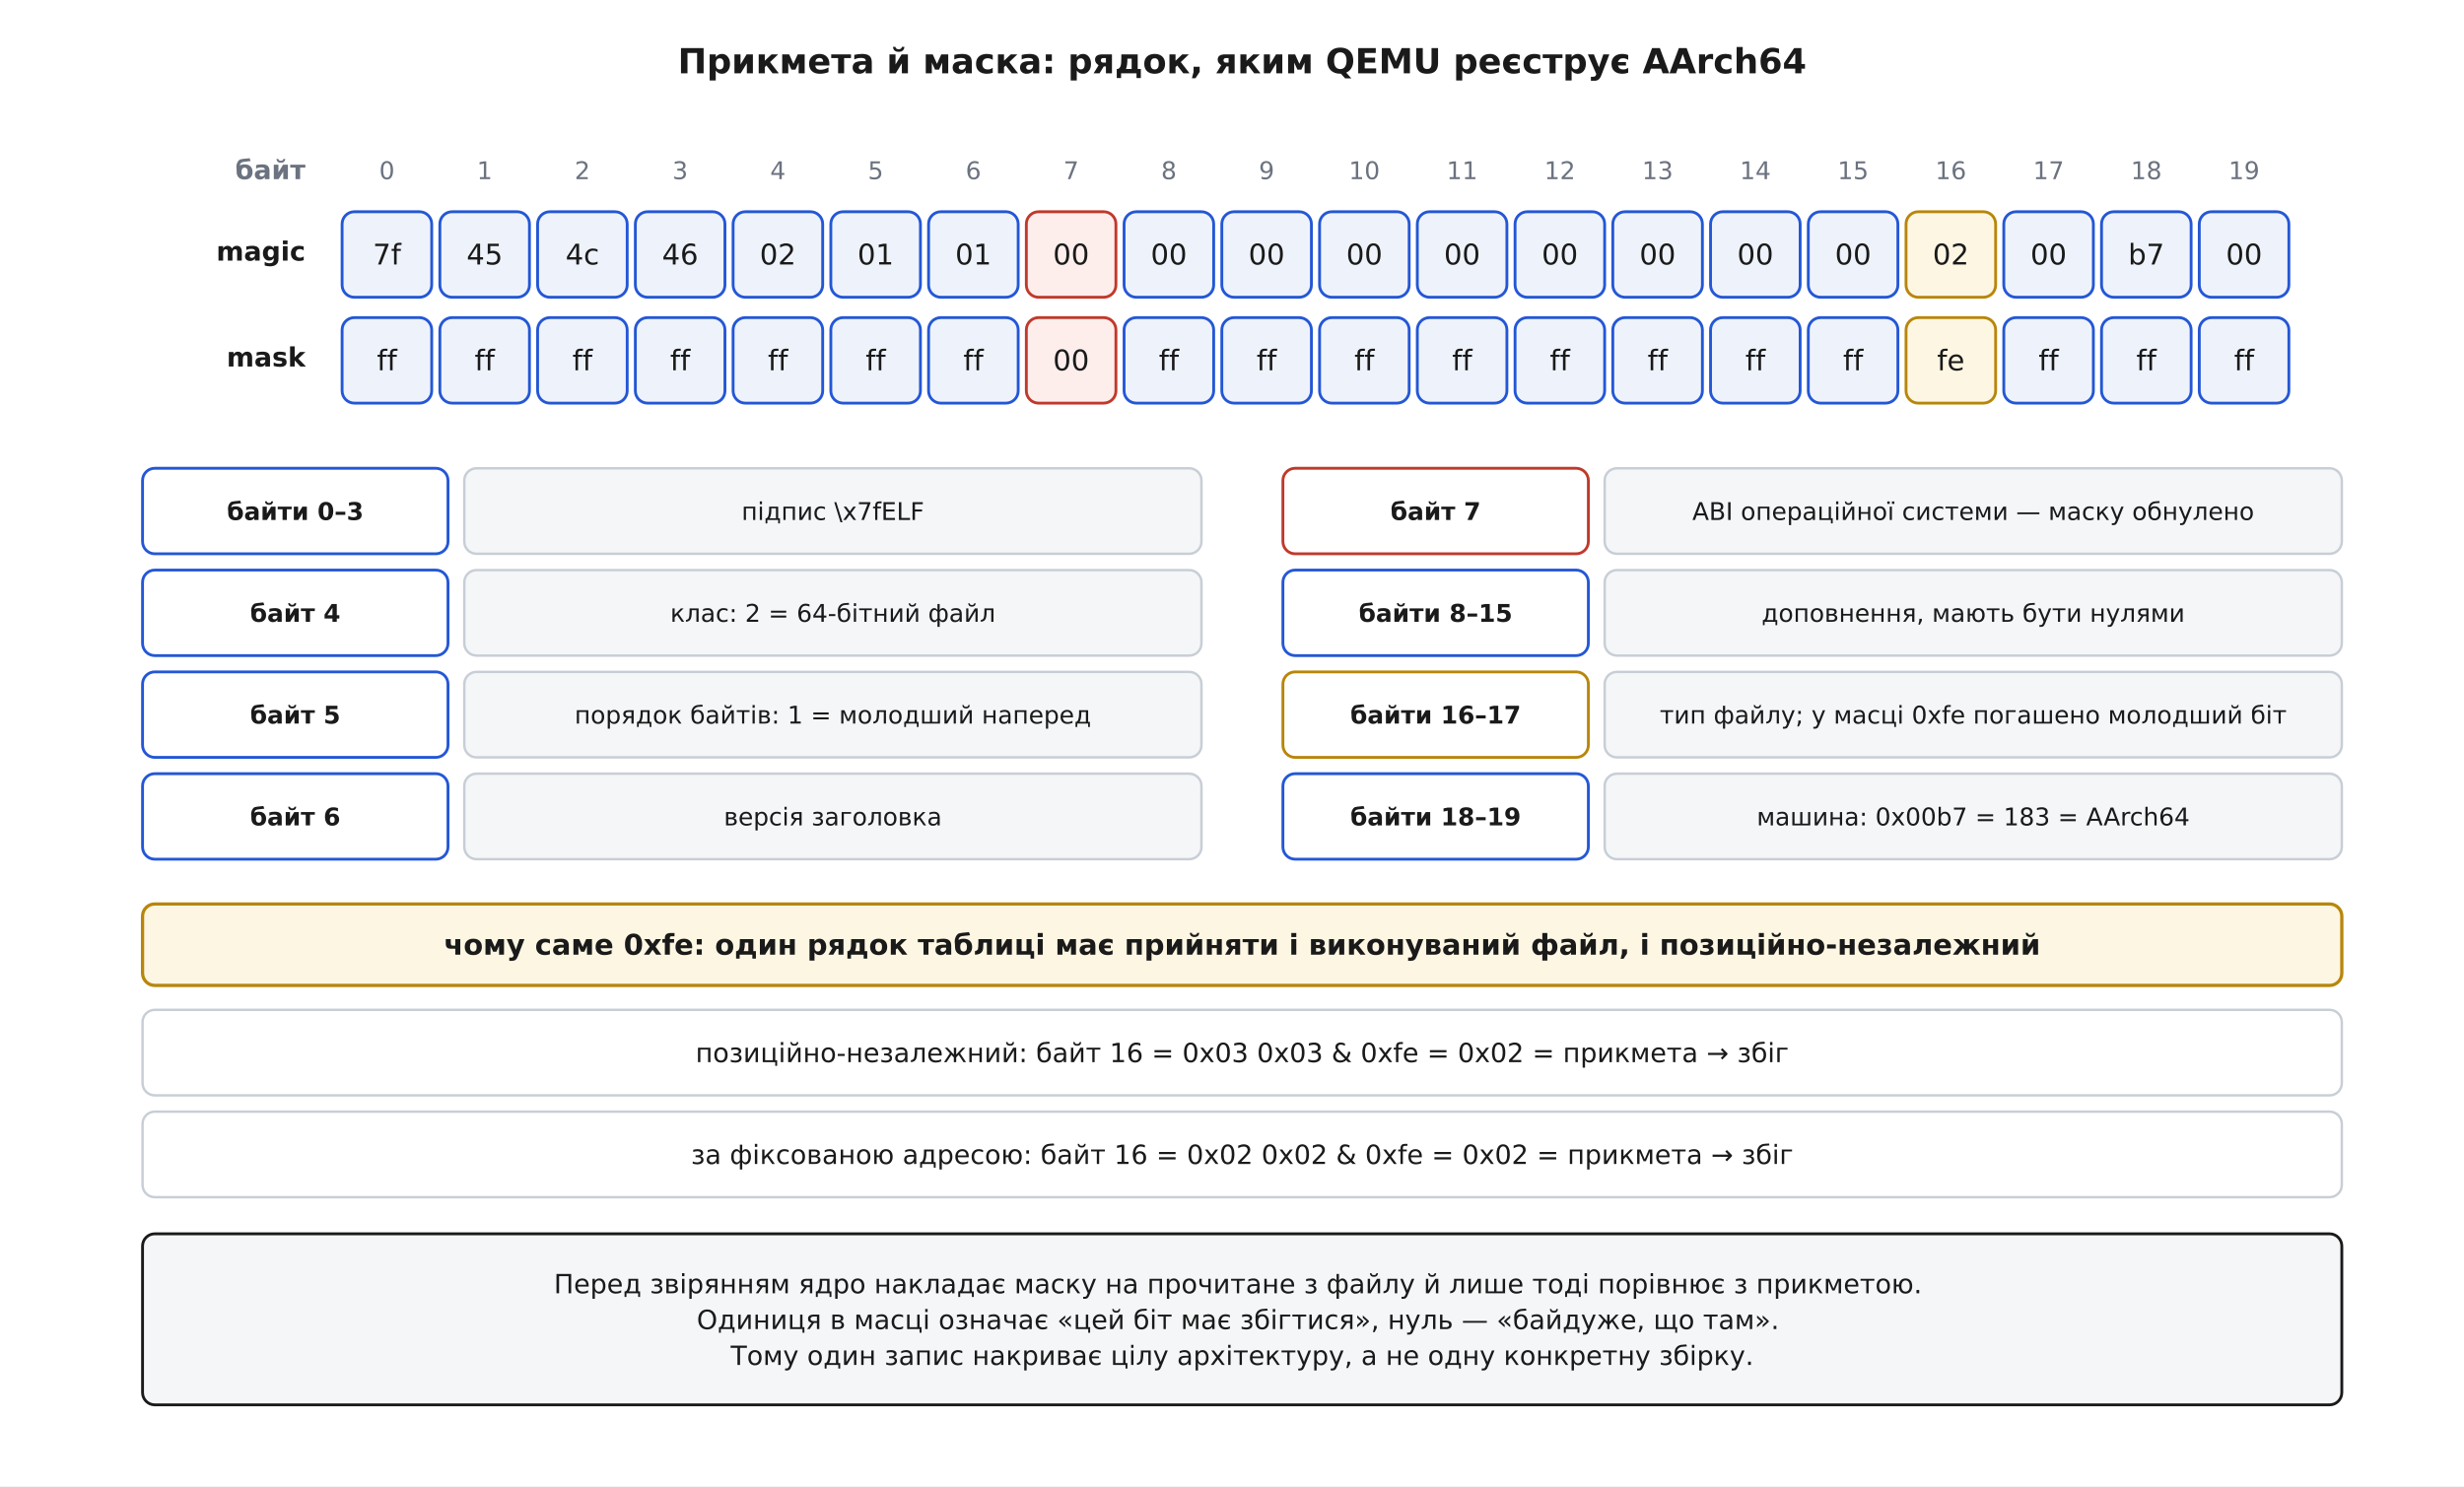
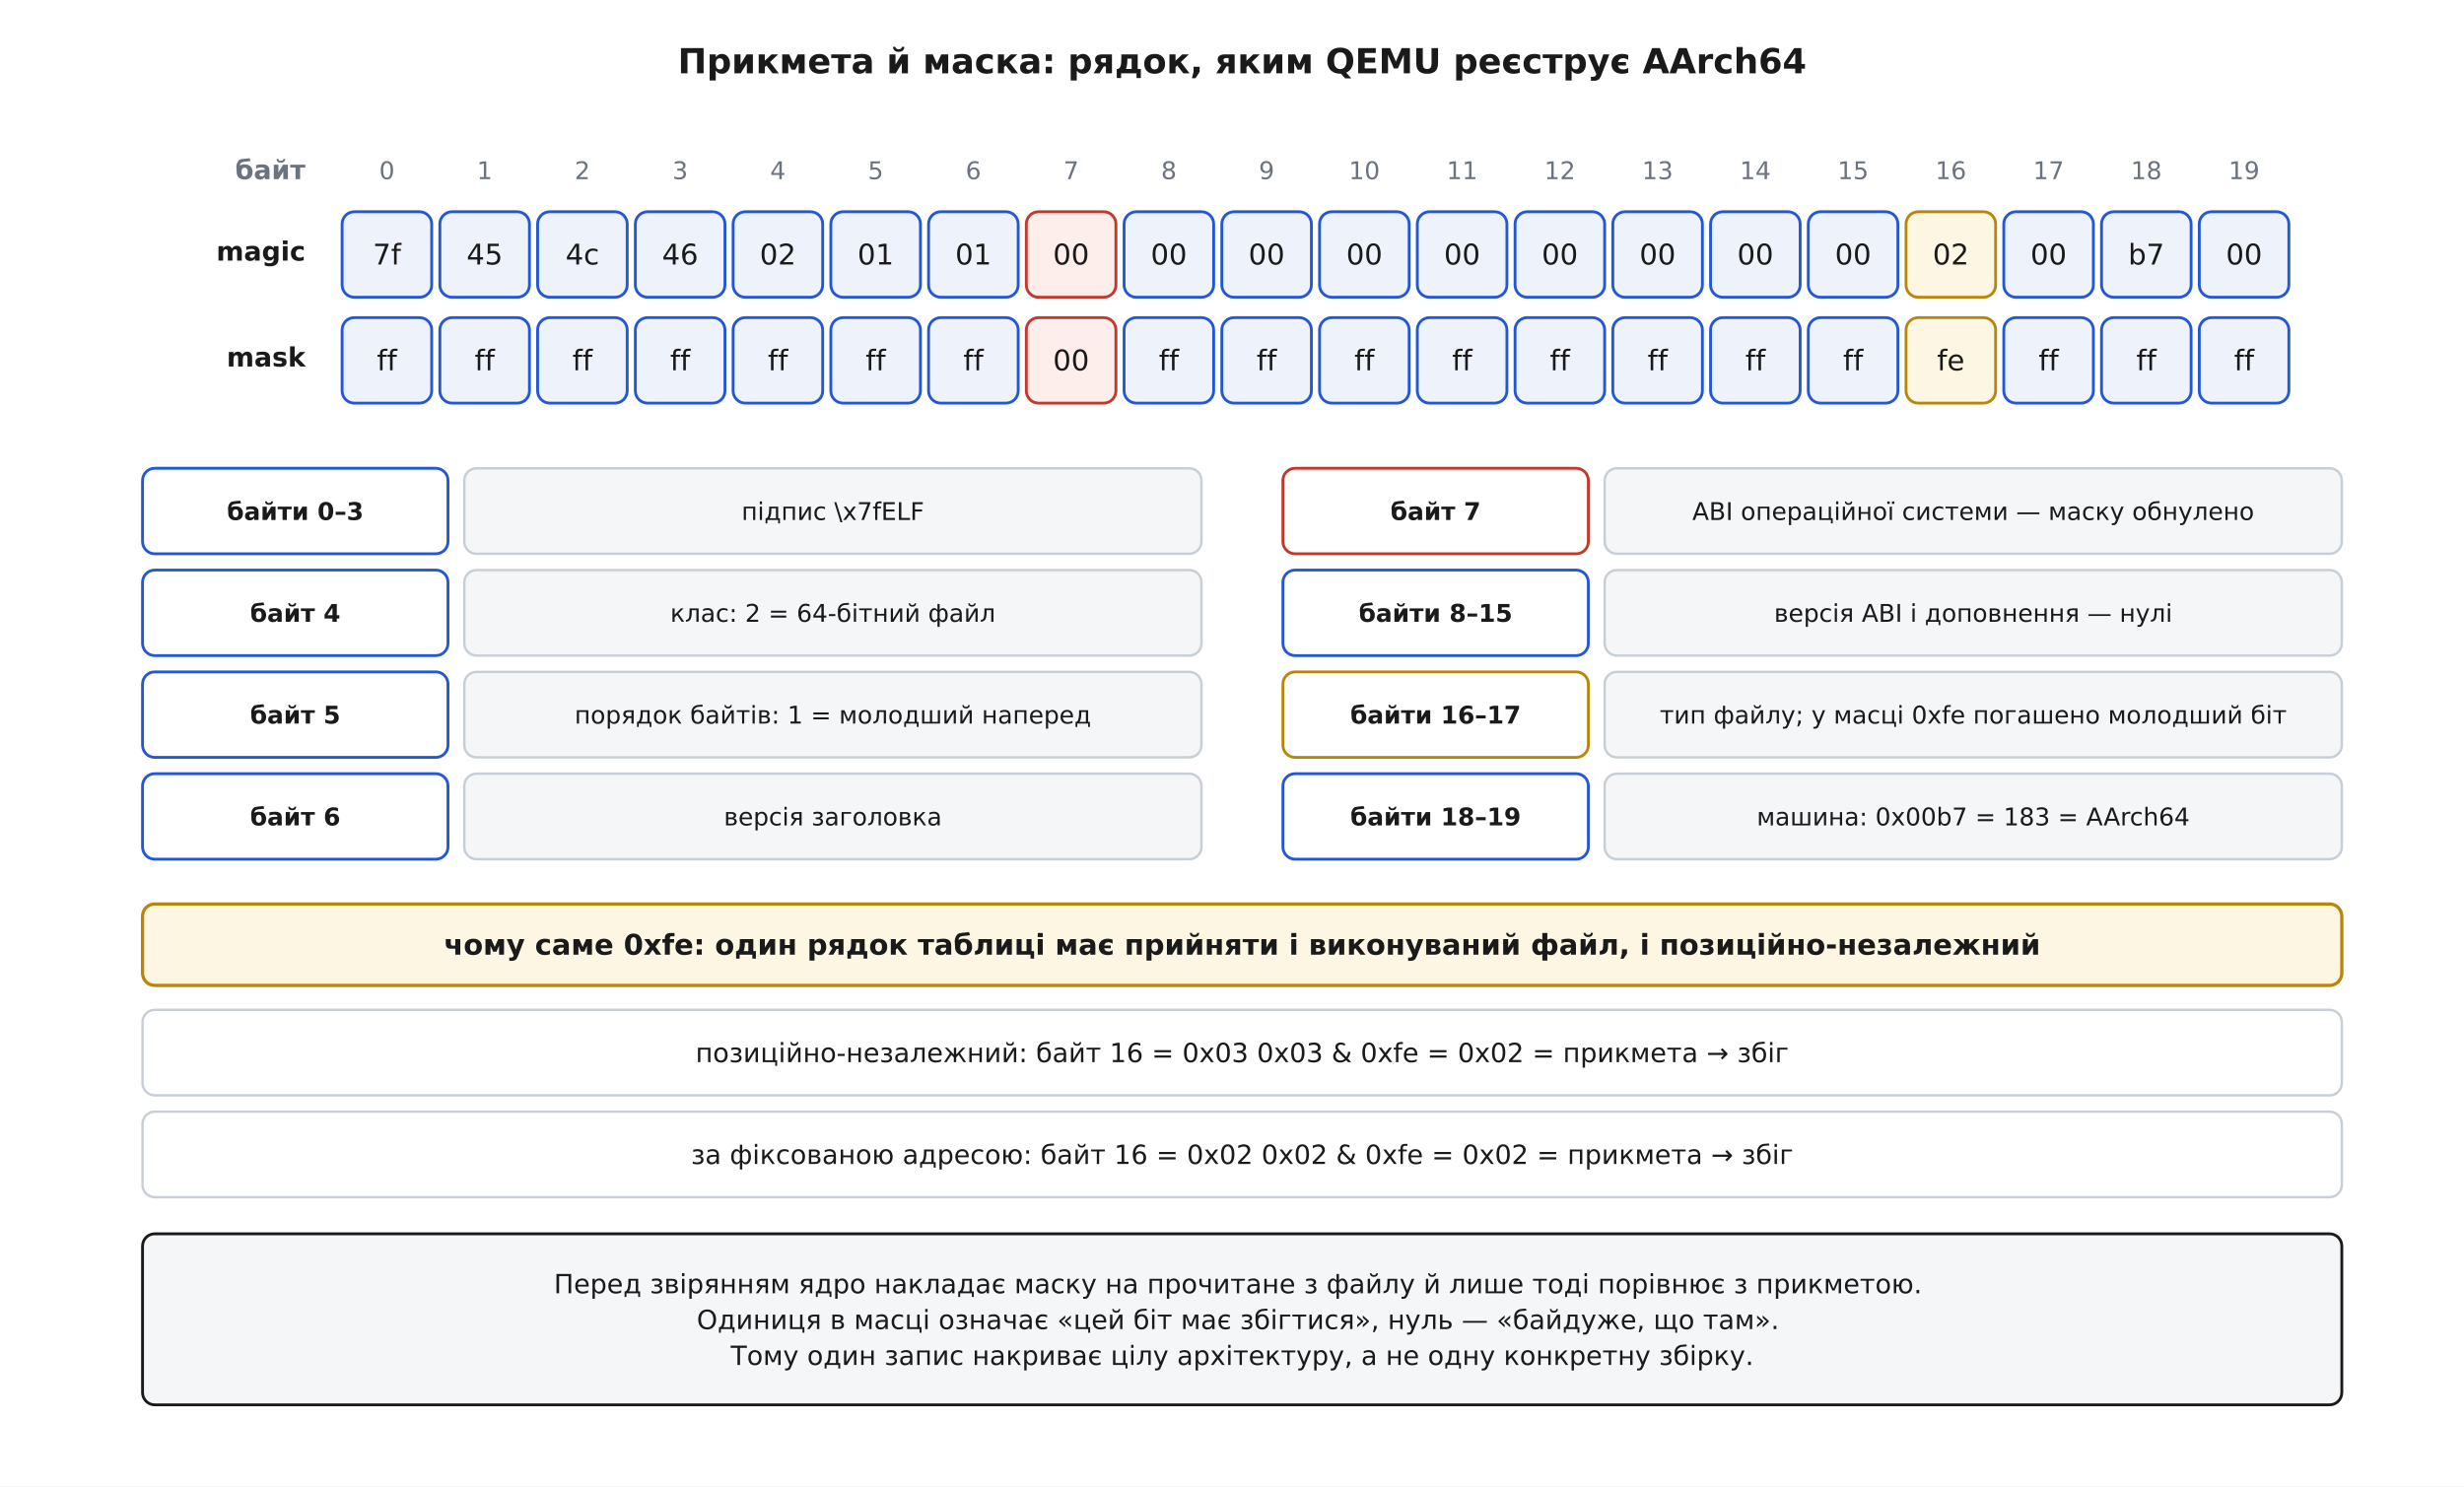
<svg xmlns="http://www.w3.org/2000/svg" viewBox="-10 -10 1210 730" font-family="'Segoe UI', 'DejaVu Sans', Arial, sans-serif">
  <rect x="-10" y="-10" width="1210" height="730" fill="#ffffff" />
  <defs>
    <marker id="arrow" viewBox="0 0 10 10" refX="9" refY="5" markerWidth="7" markerHeight="7" orient="auto-start-reverse">
      <path d="M0 0 L10 5 L0 10 z" fill="#333333" />
    </marker>
  </defs>
  <text x="600.0" y="26.0" font-family="'Segoe UI', 'DejaVu Sans', Arial, sans-serif" font-size="17" fill="#1a1a1a" text-anchor="middle" font-weight="700">Прикмета й маска: рядок, яким QEMU реєструє AArch64</text>
  <text x="140.0" y="78.0" font-family="'Segoe UI', 'DejaVu Sans', Arial, sans-serif" font-size="13" fill="#6b7280" text-anchor="end" font-weight="700">байт</text>
  <text x="180.0" y="78.0" font-family="'Segoe UI', 'DejaVu Sans', Arial, sans-serif" font-size="12" fill="#6b7280" text-anchor="middle">0</text>
  <text x="228.0" y="78.0" font-family="'Segoe UI', 'DejaVu Sans', Arial, sans-serif" font-size="12" fill="#6b7280" text-anchor="middle">1</text>
  <text x="276.0" y="78.0" font-family="'Segoe UI', 'DejaVu Sans', Arial, sans-serif" font-size="12" fill="#6b7280" text-anchor="middle">2</text>
  <text x="324.0" y="78.0" font-family="'Segoe UI', 'DejaVu Sans', Arial, sans-serif" font-size="12" fill="#6b7280" text-anchor="middle">3</text>
  <text x="372.0" y="78.0" font-family="'Segoe UI', 'DejaVu Sans', Arial, sans-serif" font-size="12" fill="#6b7280" text-anchor="middle">4</text>
  <text x="420.0" y="78.0" font-family="'Segoe UI', 'DejaVu Sans', Arial, sans-serif" font-size="12" fill="#6b7280" text-anchor="middle">5</text>
  <text x="468.0" y="78.0" font-family="'Segoe UI', 'DejaVu Sans', Arial, sans-serif" font-size="12" fill="#6b7280" text-anchor="middle">6</text>
  <text x="516.0" y="78.0" font-family="'Segoe UI', 'DejaVu Sans', Arial, sans-serif" font-size="12" fill="#6b7280" text-anchor="middle">7</text>
  <text x="564.0" y="78.0" font-family="'Segoe UI', 'DejaVu Sans', Arial, sans-serif" font-size="12" fill="#6b7280" text-anchor="middle">8</text>
  <text x="612.0" y="78.0" font-family="'Segoe UI', 'DejaVu Sans', Arial, sans-serif" font-size="12" fill="#6b7280" text-anchor="middle">9</text>
  <text x="660.0" y="78.0" font-family="'Segoe UI', 'DejaVu Sans', Arial, sans-serif" font-size="12" fill="#6b7280" text-anchor="middle">10</text>
  <text x="708.0" y="78.0" font-family="'Segoe UI', 'DejaVu Sans', Arial, sans-serif" font-size="12" fill="#6b7280" text-anchor="middle">11</text>
  <text x="756.0" y="78.0" font-family="'Segoe UI', 'DejaVu Sans', Arial, sans-serif" font-size="12" fill="#6b7280" text-anchor="middle">12</text>
  <text x="804.0" y="78.0" font-family="'Segoe UI', 'DejaVu Sans', Arial, sans-serif" font-size="12" fill="#6b7280" text-anchor="middle">13</text>
  <text x="852.0" y="78.0" font-family="'Segoe UI', 'DejaVu Sans', Arial, sans-serif" font-size="12" fill="#6b7280" text-anchor="middle">14</text>
  <text x="900.0" y="78.0" font-family="'Segoe UI', 'DejaVu Sans', Arial, sans-serif" font-size="12" fill="#6b7280" text-anchor="middle">15</text>
  <text x="948.0" y="78.0" font-family="'Segoe UI', 'DejaVu Sans', Arial, sans-serif" font-size="12" fill="#6b7280" text-anchor="middle">16</text>
  <text x="996.0" y="78.0" font-family="'Segoe UI', 'DejaVu Sans', Arial, sans-serif" font-size="12" fill="#6b7280" text-anchor="middle">17</text>
  <text x="1044.0" y="78.0" font-family="'Segoe UI', 'DejaVu Sans', Arial, sans-serif" font-size="12" fill="#6b7280" text-anchor="middle">18</text>
  <text x="1092.0" y="78.0" font-family="'Segoe UI', 'DejaVu Sans', Arial, sans-serif" font-size="12" fill="#6b7280" text-anchor="middle">19</text>
  <text x="140.0" y="118.0" font-family="'Segoe UI', 'DejaVu Sans', Arial, sans-serif" font-size="13" fill="#1a1a1a" text-anchor="end" font-weight="700">magic</text>
  <rect x="158.0" y="94.0" width="44.0" height="42.0" rx="6" fill="#eef3fb" stroke="#2457d6" stroke-width="1.4" />
  <text x="180.0" y="119.9" font-family="'Segoe UI', 'DejaVu Sans', Arial, sans-serif" font-size="14" fill="#1a1a1a" text-anchor="middle">
    <tspan x="180.0" dy="0.0">7f</tspan>
  </text>
  <rect x="206.0" y="94.0" width="44.0" height="42.0" rx="6" fill="#eef3fb" stroke="#2457d6" stroke-width="1.4" />
  <text x="228.0" y="119.9" font-family="'Segoe UI', 'DejaVu Sans', Arial, sans-serif" font-size="14" fill="#1a1a1a" text-anchor="middle">
    <tspan x="228.0" dy="0.0">45</tspan>
  </text>
  <rect x="254.0" y="94.0" width="44.0" height="42.0" rx="6" fill="#eef3fb" stroke="#2457d6" stroke-width="1.4" />
  <text x="276.0" y="119.9" font-family="'Segoe UI', 'DejaVu Sans', Arial, sans-serif" font-size="14" fill="#1a1a1a" text-anchor="middle">
    <tspan x="276.0" dy="0.0">4c</tspan>
  </text>
  <rect x="302.0" y="94.0" width="44.0" height="42.0" rx="6" fill="#eef3fb" stroke="#2457d6" stroke-width="1.4" />
  <text x="324.0" y="119.9" font-family="'Segoe UI', 'DejaVu Sans', Arial, sans-serif" font-size="14" fill="#1a1a1a" text-anchor="middle">
    <tspan x="324.0" dy="0.0">46</tspan>
  </text>
  <rect x="350.0" y="94.0" width="44.0" height="42.0" rx="6" fill="#eef3fb" stroke="#2457d6" stroke-width="1.4" />
  <text x="372.0" y="119.9" font-family="'Segoe UI', 'DejaVu Sans', Arial, sans-serif" font-size="14" fill="#1a1a1a" text-anchor="middle">
    <tspan x="372.0" dy="0.0">02</tspan>
  </text>
  <rect x="398.0" y="94.0" width="44.0" height="42.0" rx="6" fill="#eef3fb" stroke="#2457d6" stroke-width="1.4" />
  <text x="420.0" y="119.9" font-family="'Segoe UI', 'DejaVu Sans', Arial, sans-serif" font-size="14" fill="#1a1a1a" text-anchor="middle">
    <tspan x="420.0" dy="0.0">01</tspan>
  </text>
  <rect x="446.0" y="94.0" width="44.0" height="42.0" rx="6" fill="#eef3fb" stroke="#2457d6" stroke-width="1.4" />
  <text x="468.0" y="119.9" font-family="'Segoe UI', 'DejaVu Sans', Arial, sans-serif" font-size="14" fill="#1a1a1a" text-anchor="middle">
    <tspan x="468.0" dy="0.0">01</tspan>
  </text>
  <rect x="494.0" y="94.0" width="44.0" height="42.0" rx="6" fill="#fdeeec" stroke="#c0392b" stroke-width="1.4" />
  <text x="516.0" y="119.9" font-family="'Segoe UI', 'DejaVu Sans', Arial, sans-serif" font-size="14" fill="#1a1a1a" text-anchor="middle">
    <tspan x="516.0" dy="0.0">00</tspan>
  </text>
  <rect x="542.0" y="94.0" width="44.0" height="42.0" rx="6" fill="#eef3fb" stroke="#2457d6" stroke-width="1.4" />
  <text x="564.0" y="119.9" font-family="'Segoe UI', 'DejaVu Sans', Arial, sans-serif" font-size="14" fill="#1a1a1a" text-anchor="middle">
    <tspan x="564.0" dy="0.0">00</tspan>
  </text>
  <rect x="590.0" y="94.0" width="44.0" height="42.0" rx="6" fill="#eef3fb" stroke="#2457d6" stroke-width="1.4" />
  <text x="612.0" y="119.9" font-family="'Segoe UI', 'DejaVu Sans', Arial, sans-serif" font-size="14" fill="#1a1a1a" text-anchor="middle">
    <tspan x="612.0" dy="0.0">00</tspan>
  </text>
  <rect x="638.0" y="94.0" width="44.0" height="42.0" rx="6" fill="#eef3fb" stroke="#2457d6" stroke-width="1.4" />
  <text x="660.0" y="119.9" font-family="'Segoe UI', 'DejaVu Sans', Arial, sans-serif" font-size="14" fill="#1a1a1a" text-anchor="middle">
    <tspan x="660.0" dy="0.0">00</tspan>
  </text>
  <rect x="686.0" y="94.0" width="44.0" height="42.0" rx="6" fill="#eef3fb" stroke="#2457d6" stroke-width="1.4" />
  <text x="708.0" y="119.9" font-family="'Segoe UI', 'DejaVu Sans', Arial, sans-serif" font-size="14" fill="#1a1a1a" text-anchor="middle">
    <tspan x="708.0" dy="0.0">00</tspan>
  </text>
  <rect x="734.0" y="94.0" width="44.0" height="42.0" rx="6" fill="#eef3fb" stroke="#2457d6" stroke-width="1.4" />
  <text x="756.0" y="119.9" font-family="'Segoe UI', 'DejaVu Sans', Arial, sans-serif" font-size="14" fill="#1a1a1a" text-anchor="middle">
    <tspan x="756.0" dy="0.0">00</tspan>
  </text>
  <rect x="782.0" y="94.0" width="44.0" height="42.0" rx="6" fill="#eef3fb" stroke="#2457d6" stroke-width="1.4" />
  <text x="804.0" y="119.9" font-family="'Segoe UI', 'DejaVu Sans', Arial, sans-serif" font-size="14" fill="#1a1a1a" text-anchor="middle">
    <tspan x="804.0" dy="0.0">00</tspan>
  </text>
  <rect x="830.0" y="94.0" width="44.0" height="42.0" rx="6" fill="#eef3fb" stroke="#2457d6" stroke-width="1.4" />
  <text x="852.0" y="119.9" font-family="'Segoe UI', 'DejaVu Sans', Arial, sans-serif" font-size="14" fill="#1a1a1a" text-anchor="middle">
    <tspan x="852.0" dy="0.0">00</tspan>
  </text>
  <rect x="878.0" y="94.0" width="44.0" height="42.0" rx="6" fill="#eef3fb" stroke="#2457d6" stroke-width="1.4" />
  <text x="900.0" y="119.9" font-family="'Segoe UI', 'DejaVu Sans', Arial, sans-serif" font-size="14" fill="#1a1a1a" text-anchor="middle">
    <tspan x="900.0" dy="0.0">00</tspan>
  </text>
  <rect x="926.0" y="94.0" width="44.0" height="42.0" rx="6" fill="#fdf6e3" stroke="#b8860b" stroke-width="1.4" />
  <text x="948.0" y="119.9" font-family="'Segoe UI', 'DejaVu Sans', Arial, sans-serif" font-size="14" fill="#1a1a1a" text-anchor="middle">
    <tspan x="948.0" dy="0.0">02</tspan>
  </text>
  <rect x="974.0" y="94.0" width="44.0" height="42.0" rx="6" fill="#eef3fb" stroke="#2457d6" stroke-width="1.4" />
  <text x="996.0" y="119.9" font-family="'Segoe UI', 'DejaVu Sans', Arial, sans-serif" font-size="14" fill="#1a1a1a" text-anchor="middle">
    <tspan x="996.0" dy="0.0">00</tspan>
  </text>
  <rect x="1022.0" y="94.0" width="44.0" height="42.0" rx="6" fill="#eef3fb" stroke="#2457d6" stroke-width="1.4" />
  <text x="1044.0" y="119.9" font-family="'Segoe UI', 'DejaVu Sans', Arial, sans-serif" font-size="14" fill="#1a1a1a" text-anchor="middle">
    <tspan x="1044.0" dy="0.0">b7</tspan>
  </text>
  <rect x="1070.0" y="94.0" width="44.0" height="42.0" rx="6" fill="#eef3fb" stroke="#2457d6" stroke-width="1.4" />
  <text x="1092.0" y="119.9" font-family="'Segoe UI', 'DejaVu Sans', Arial, sans-serif" font-size="14" fill="#1a1a1a" text-anchor="middle">
    <tspan x="1092.0" dy="0.0">00</tspan>
  </text>
  <text x="140.0" y="170.0" font-family="'Segoe UI', 'DejaVu Sans', Arial, sans-serif" font-size="13" fill="#1a1a1a" text-anchor="end" font-weight="700">mask</text>
  <rect x="158.0" y="146.0" width="44.0" height="42.0" rx="6" fill="#eef3fb" stroke="#2457d6" stroke-width="1.4" />
  <text x="180.0" y="171.9" font-family="'Segoe UI', 'DejaVu Sans', Arial, sans-serif" font-size="14" fill="#1a1a1a" text-anchor="middle">
    <tspan x="180.0" dy="0.0">ff</tspan>
  </text>
  <rect x="206.0" y="146.0" width="44.0" height="42.0" rx="6" fill="#eef3fb" stroke="#2457d6" stroke-width="1.4" />
  <text x="228.0" y="171.9" font-family="'Segoe UI', 'DejaVu Sans', Arial, sans-serif" font-size="14" fill="#1a1a1a" text-anchor="middle">
    <tspan x="228.0" dy="0.0">ff</tspan>
  </text>
  <rect x="254.0" y="146.0" width="44.0" height="42.0" rx="6" fill="#eef3fb" stroke="#2457d6" stroke-width="1.4" />
  <text x="276.0" y="171.9" font-family="'Segoe UI', 'DejaVu Sans', Arial, sans-serif" font-size="14" fill="#1a1a1a" text-anchor="middle">
    <tspan x="276.0" dy="0.0">ff</tspan>
  </text>
  <rect x="302.0" y="146.0" width="44.0" height="42.0" rx="6" fill="#eef3fb" stroke="#2457d6" stroke-width="1.4" />
  <text x="324.0" y="171.9" font-family="'Segoe UI', 'DejaVu Sans', Arial, sans-serif" font-size="14" fill="#1a1a1a" text-anchor="middle">
    <tspan x="324.0" dy="0.0">ff</tspan>
  </text>
  <rect x="350.0" y="146.0" width="44.0" height="42.0" rx="6" fill="#eef3fb" stroke="#2457d6" stroke-width="1.4" />
  <text x="372.0" y="171.9" font-family="'Segoe UI', 'DejaVu Sans', Arial, sans-serif" font-size="14" fill="#1a1a1a" text-anchor="middle">
    <tspan x="372.0" dy="0.0">ff</tspan>
  </text>
  <rect x="398.0" y="146.0" width="44.0" height="42.0" rx="6" fill="#eef3fb" stroke="#2457d6" stroke-width="1.4" />
  <text x="420.0" y="171.9" font-family="'Segoe UI', 'DejaVu Sans', Arial, sans-serif" font-size="14" fill="#1a1a1a" text-anchor="middle">
    <tspan x="420.0" dy="0.0">ff</tspan>
  </text>
  <rect x="446.0" y="146.0" width="44.0" height="42.0" rx="6" fill="#eef3fb" stroke="#2457d6" stroke-width="1.4" />
  <text x="468.0" y="171.9" font-family="'Segoe UI', 'DejaVu Sans', Arial, sans-serif" font-size="14" fill="#1a1a1a" text-anchor="middle">
    <tspan x="468.0" dy="0.0">ff</tspan>
  </text>
  <rect x="494.0" y="146.0" width="44.0" height="42.0" rx="6" fill="#fdeeec" stroke="#c0392b" stroke-width="1.4" />
  <text x="516.0" y="171.9" font-family="'Segoe UI', 'DejaVu Sans', Arial, sans-serif" font-size="14" fill="#1a1a1a" text-anchor="middle">
    <tspan x="516.0" dy="0.0">00</tspan>
  </text>
  <rect x="542.0" y="146.0" width="44.0" height="42.0" rx="6" fill="#eef3fb" stroke="#2457d6" stroke-width="1.4" />
  <text x="564.0" y="171.9" font-family="'Segoe UI', 'DejaVu Sans', Arial, sans-serif" font-size="14" fill="#1a1a1a" text-anchor="middle">
    <tspan x="564.0" dy="0.0">ff</tspan>
  </text>
  <rect x="590.0" y="146.0" width="44.0" height="42.0" rx="6" fill="#eef3fb" stroke="#2457d6" stroke-width="1.4" />
  <text x="612.0" y="171.9" font-family="'Segoe UI', 'DejaVu Sans', Arial, sans-serif" font-size="14" fill="#1a1a1a" text-anchor="middle">
    <tspan x="612.0" dy="0.0">ff</tspan>
  </text>
  <rect x="638.0" y="146.0" width="44.0" height="42.0" rx="6" fill="#eef3fb" stroke="#2457d6" stroke-width="1.4" />
  <text x="660.0" y="171.9" font-family="'Segoe UI', 'DejaVu Sans', Arial, sans-serif" font-size="14" fill="#1a1a1a" text-anchor="middle">
    <tspan x="660.0" dy="0.0">ff</tspan>
  </text>
  <rect x="686.0" y="146.0" width="44.0" height="42.0" rx="6" fill="#eef3fb" stroke="#2457d6" stroke-width="1.4" />
  <text x="708.0" y="171.9" font-family="'Segoe UI', 'DejaVu Sans', Arial, sans-serif" font-size="14" fill="#1a1a1a" text-anchor="middle">
    <tspan x="708.0" dy="0.0">ff</tspan>
  </text>
  <rect x="734.0" y="146.0" width="44.0" height="42.0" rx="6" fill="#eef3fb" stroke="#2457d6" stroke-width="1.4" />
  <text x="756.0" y="171.9" font-family="'Segoe UI', 'DejaVu Sans', Arial, sans-serif" font-size="14" fill="#1a1a1a" text-anchor="middle">
    <tspan x="756.0" dy="0.0">ff</tspan>
  </text>
  <rect x="782.0" y="146.0" width="44.0" height="42.0" rx="6" fill="#eef3fb" stroke="#2457d6" stroke-width="1.4" />
  <text x="804.0" y="171.9" font-family="'Segoe UI', 'DejaVu Sans', Arial, sans-serif" font-size="14" fill="#1a1a1a" text-anchor="middle">
    <tspan x="804.0" dy="0.0">ff</tspan>
  </text>
  <rect x="830.0" y="146.0" width="44.0" height="42.0" rx="6" fill="#eef3fb" stroke="#2457d6" stroke-width="1.4" />
  <text x="852.0" y="171.9" font-family="'Segoe UI', 'DejaVu Sans', Arial, sans-serif" font-size="14" fill="#1a1a1a" text-anchor="middle">
    <tspan x="852.0" dy="0.0">ff</tspan>
  </text>
  <rect x="878.0" y="146.0" width="44.0" height="42.0" rx="6" fill="#eef3fb" stroke="#2457d6" stroke-width="1.4" />
  <text x="900.0" y="171.9" font-family="'Segoe UI', 'DejaVu Sans', Arial, sans-serif" font-size="14" fill="#1a1a1a" text-anchor="middle">
    <tspan x="900.0" dy="0.0">ff</tspan>
  </text>
  <rect x="926.0" y="146.0" width="44.0" height="42.0" rx="6" fill="#fdf6e3" stroke="#b8860b" stroke-width="1.4" />
  <text x="948.0" y="171.9" font-family="'Segoe UI', 'DejaVu Sans', Arial, sans-serif" font-size="14" fill="#1a1a1a" text-anchor="middle">
    <tspan x="948.0" dy="0.0">fe</tspan>
  </text>
  <rect x="974.0" y="146.0" width="44.0" height="42.0" rx="6" fill="#eef3fb" stroke="#2457d6" stroke-width="1.4" />
  <text x="996.0" y="171.9" font-family="'Segoe UI', 'DejaVu Sans', Arial, sans-serif" font-size="14" fill="#1a1a1a" text-anchor="middle">
    <tspan x="996.0" dy="0.0">ff</tspan>
  </text>
  <rect x="1022.0" y="146.0" width="44.0" height="42.0" rx="6" fill="#eef3fb" stroke="#2457d6" stroke-width="1.4" />
  <text x="1044.0" y="171.9" font-family="'Segoe UI', 'DejaVu Sans', Arial, sans-serif" font-size="14" fill="#1a1a1a" text-anchor="middle">
    <tspan x="1044.0" dy="0.0">ff</tspan>
  </text>
  <rect x="1070.0" y="146.0" width="44.0" height="42.0" rx="6" fill="#eef3fb" stroke="#2457d6" stroke-width="1.4" />
  <text x="1092.0" y="171.9" font-family="'Segoe UI', 'DejaVu Sans', Arial, sans-serif" font-size="14" fill="#1a1a1a" text-anchor="middle">
    <tspan x="1092.0" dy="0.0">ff</tspan>
  </text>
  <rect x="60.0" y="220.0" width="150.0" height="42.0" rx="6" fill="#ffffff" stroke="#2457d6" stroke-width="1.4" />
  <text x="135.0" y="245.4" font-family="'Segoe UI', 'DejaVu Sans', Arial, sans-serif" font-size="12" fill="#1a1a1a" text-anchor="middle" font-weight="700">
    <tspan x="135.0" dy="0.0">байти 0–3</tspan>
  </text>
  <rect x="218.0" y="220.0" width="362.0" height="42.0" rx="6" fill="#f4f6f8" stroke="#c8ced6" stroke-width="1.2" />
  <text x="399.0" y="245.4" font-family="'Segoe UI', 'DejaVu Sans', Arial, sans-serif" font-size="12" fill="#1a1a1a" text-anchor="middle">
    <tspan x="399.0" dy="0.0">підпис \x7fELF</tspan>
  </text>
  <rect x="60.0" y="270.0" width="150.0" height="42.0" rx="6" fill="#ffffff" stroke="#2457d6" stroke-width="1.4" />
  <text x="135.0" y="295.4" font-family="'Segoe UI', 'DejaVu Sans', Arial, sans-serif" font-size="12" fill="#1a1a1a" text-anchor="middle" font-weight="700">
    <tspan x="135.0" dy="0.0">байт 4</tspan>
  </text>
  <rect x="218.0" y="270.0" width="362.0" height="42.0" rx="6" fill="#f4f6f8" stroke="#c8ced6" stroke-width="1.2" />
  <text x="399.0" y="295.4" font-family="'Segoe UI', 'DejaVu Sans', Arial, sans-serif" font-size="12" fill="#1a1a1a" text-anchor="middle">
    <tspan x="399.0" dy="0.0">клас: 2 = 64-бітний файл</tspan>
  </text>
  <rect x="60.0" y="320.0" width="150.0" height="42.0" rx="6" fill="#ffffff" stroke="#2457d6" stroke-width="1.4" />
  <text x="135.0" y="345.4" font-family="'Segoe UI', 'DejaVu Sans', Arial, sans-serif" font-size="12" fill="#1a1a1a" text-anchor="middle" font-weight="700">
    <tspan x="135.0" dy="0.0">байт 5</tspan>
  </text>
  <rect x="218.0" y="320.0" width="362.0" height="42.0" rx="6" fill="#f4f6f8" stroke="#c8ced6" stroke-width="1.2" />
  <text x="399.0" y="345.4" font-family="'Segoe UI', 'DejaVu Sans', Arial, sans-serif" font-size="12" fill="#1a1a1a" text-anchor="middle">
    <tspan x="399.0" dy="0.0">порядок байтів: 1 = молодший наперед</tspan>
  </text>
  <rect x="60.0" y="370.0" width="150.0" height="42.0" rx="6" fill="#ffffff" stroke="#2457d6" stroke-width="1.4" />
  <text x="135.0" y="395.4" font-family="'Segoe UI', 'DejaVu Sans', Arial, sans-serif" font-size="12" fill="#1a1a1a" text-anchor="middle" font-weight="700">
    <tspan x="135.0" dy="0.0">байт 6</tspan>
  </text>
  <rect x="218.0" y="370.0" width="362.0" height="42.0" rx="6" fill="#f4f6f8" stroke="#c8ced6" stroke-width="1.2" />
  <text x="399.0" y="395.4" font-family="'Segoe UI', 'DejaVu Sans', Arial, sans-serif" font-size="12" fill="#1a1a1a" text-anchor="middle">
    <tspan x="399.0" dy="0.0">версія заголовка</tspan>
  </text>
  <rect x="620.0" y="220.0" width="150.0" height="42.0" rx="6" fill="#ffffff" stroke="#c0392b" stroke-width="1.4" />
  <text x="695.0" y="245.4" font-family="'Segoe UI', 'DejaVu Sans', Arial, sans-serif" font-size="12" fill="#1a1a1a" text-anchor="middle" font-weight="700">
    <tspan x="695.0" dy="0.0">байт 7</tspan>
  </text>
  <rect x="778.0" y="220.0" width="362.0" height="42.0" rx="6" fill="#f4f6f8" stroke="#c8ced6" stroke-width="1.2" />
  <text x="959.0" y="245.4" font-family="'Segoe UI', 'DejaVu Sans', Arial, sans-serif" font-size="12" fill="#1a1a1a" text-anchor="middle">
    <tspan x="959.0" dy="0.0">ABI операційної системи — маску обнулено</tspan>
  </text>
  <rect x="620.0" y="270.0" width="150.0" height="42.0" rx="6" fill="#ffffff" stroke="#2457d6" stroke-width="1.4" />
  <text x="695.0" y="295.4" font-family="'Segoe UI', 'DejaVu Sans', Arial, sans-serif" font-size="12" fill="#1a1a1a" text-anchor="middle" font-weight="700">
    <tspan x="695.0" dy="0.0">байти 8–15</tspan>
  </text>
  <rect x="778.0" y="270.0" width="362.0" height="42.0" rx="6" fill="#f4f6f8" stroke="#c8ced6" stroke-width="1.2" />
  <text x="959.0" y="295.4" font-family="'Segoe UI', 'DejaVu Sans', Arial, sans-serif" font-size="12" fill="#1a1a1a" text-anchor="middle">
-     <tspan x="959.0" dy="0.0">доповнення, мають бути нулями</tspan>
+     <tspan x="959.0" dy="0.0">версія ABI і доповнення — нулі</tspan>
  </text>
  <rect x="620.0" y="320.0" width="150.0" height="42.0" rx="6" fill="#ffffff" stroke="#b8860b" stroke-width="1.4" />
  <text x="695.0" y="345.4" font-family="'Segoe UI', 'DejaVu Sans', Arial, sans-serif" font-size="12" fill="#1a1a1a" text-anchor="middle" font-weight="700">
    <tspan x="695.0" dy="0.0">байти 16–17</tspan>
  </text>
  <rect x="778.0" y="320.0" width="362.0" height="42.0" rx="6" fill="#f4f6f8" stroke="#c8ced6" stroke-width="1.2" />
  <text x="959.0" y="345.4" font-family="'Segoe UI', 'DejaVu Sans', Arial, sans-serif" font-size="12" fill="#1a1a1a" text-anchor="middle">
    <tspan x="959.0" dy="0.0">тип файлу; у масці 0xfe погашено молодший біт</tspan>
  </text>
  <rect x="620.0" y="370.0" width="150.0" height="42.0" rx="6" fill="#ffffff" stroke="#2457d6" stroke-width="1.4" />
  <text x="695.0" y="395.4" font-family="'Segoe UI', 'DejaVu Sans', Arial, sans-serif" font-size="12" fill="#1a1a1a" text-anchor="middle" font-weight="700">
    <tspan x="695.0" dy="0.0">байти 18–19</tspan>
  </text>
  <rect x="778.0" y="370.0" width="362.0" height="42.0" rx="6" fill="#f4f6f8" stroke="#c8ced6" stroke-width="1.2" />
  <text x="959.0" y="395.4" font-family="'Segoe UI', 'DejaVu Sans', Arial, sans-serif" font-size="12" fill="#1a1a1a" text-anchor="middle">
    <tspan x="959.0" dy="0.0">машина: 0x00b7 = 183 = AArch64</tspan>
  </text>
  <rect x="60.0" y="434.0" width="1080.0" height="40.0" rx="6" fill="#fdf6e3" stroke="#b8860b" stroke-width="1.6" />
  <text x="600.0" y="458.9" font-family="'Segoe UI', 'DejaVu Sans', Arial, sans-serif" font-size="14" fill="#1a1a1a" text-anchor="middle" font-weight="700">
    <tspan x="600.0" dy="0.0">чому саме 0xfe: один рядок таблиці має прийняти і виконуваний файл, і позиційно-незалежний</tspan>
  </text>
  <rect x="60.0" y="486.0" width="1080.0" height="42.0" rx="6" fill="#ffffff" stroke="#c8ced6" stroke-width="1.2" />
  <text x="600.0" y="511.7" font-family="'Segoe UI', 'DejaVu Sans', Arial, sans-serif" font-size="13" fill="#1a1a1a" text-anchor="middle">
    <tspan x="600.0" dy="0.0">позиційно-незалежний:   байт 16 = 0x03      0x03 &amp; 0xfe = 0x02   =  прикмета  →  збіг</tspan>
  </text>
  <rect x="60.0" y="536.0" width="1080.0" height="42.0" rx="6" fill="#ffffff" stroke="#c8ced6" stroke-width="1.2" />
  <text x="600.0" y="561.7" font-family="'Segoe UI', 'DejaVu Sans', Arial, sans-serif" font-size="13" fill="#1a1a1a" text-anchor="middle">
    <tspan x="600.0" dy="0.0">за фіксованою адресою:  байт 16 = 0x02      0x02 &amp; 0xfe = 0x02   =  прикмета  →  збіг</tspan>
  </text>
  <rect x="60.0" y="596.0" width="1080.0" height="84.0" rx="6" fill="#f4f6f8" stroke="#1a1a1a" stroke-width="1.4" />
  <text x="600.0" y="625.2" font-family="'Segoe UI', 'DejaVu Sans', Arial, sans-serif" font-size="13" fill="#1a1a1a" text-anchor="middle">
    <tspan x="600.0" dy="0.0">Перед звірянням ядро накладає маску на прочитане з файлу й лише тоді порівнює з прикметою.</tspan>
    <tspan x="600.0" dy="17.6">Одиниця в масці означає «цей біт має збігтися», нуль — «байдуже, що там».</tspan>
    <tspan x="600.0" dy="17.6">Тому один запис накриває цілу архітектуру, а не одну конкретну збірку.</tspan>
  </text>
</svg>
